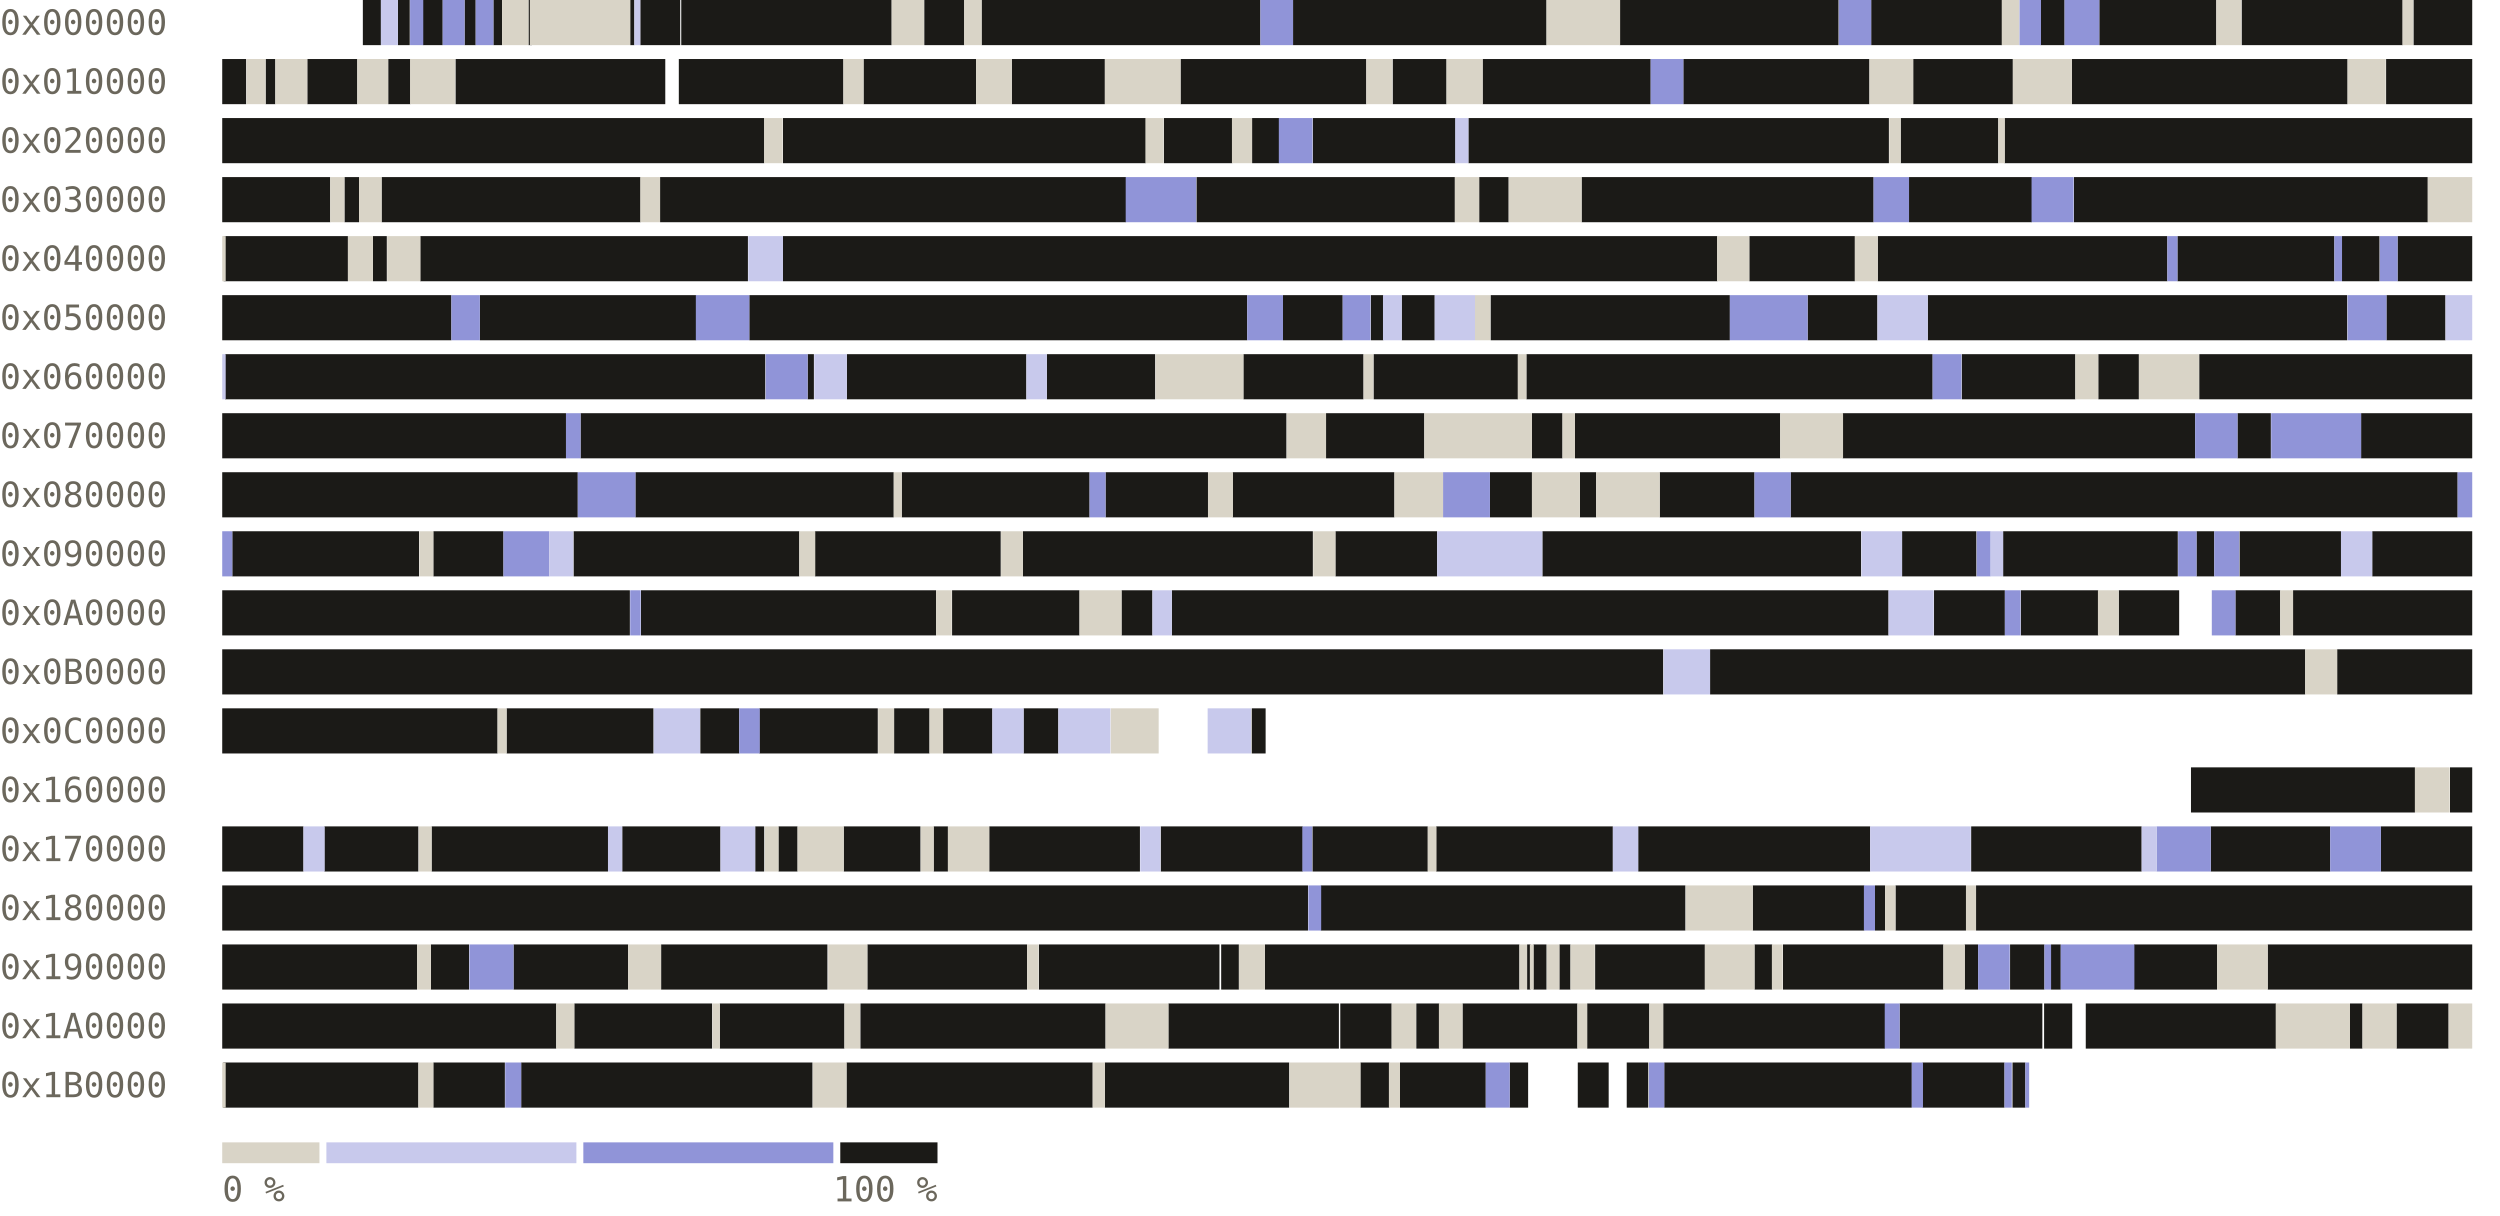
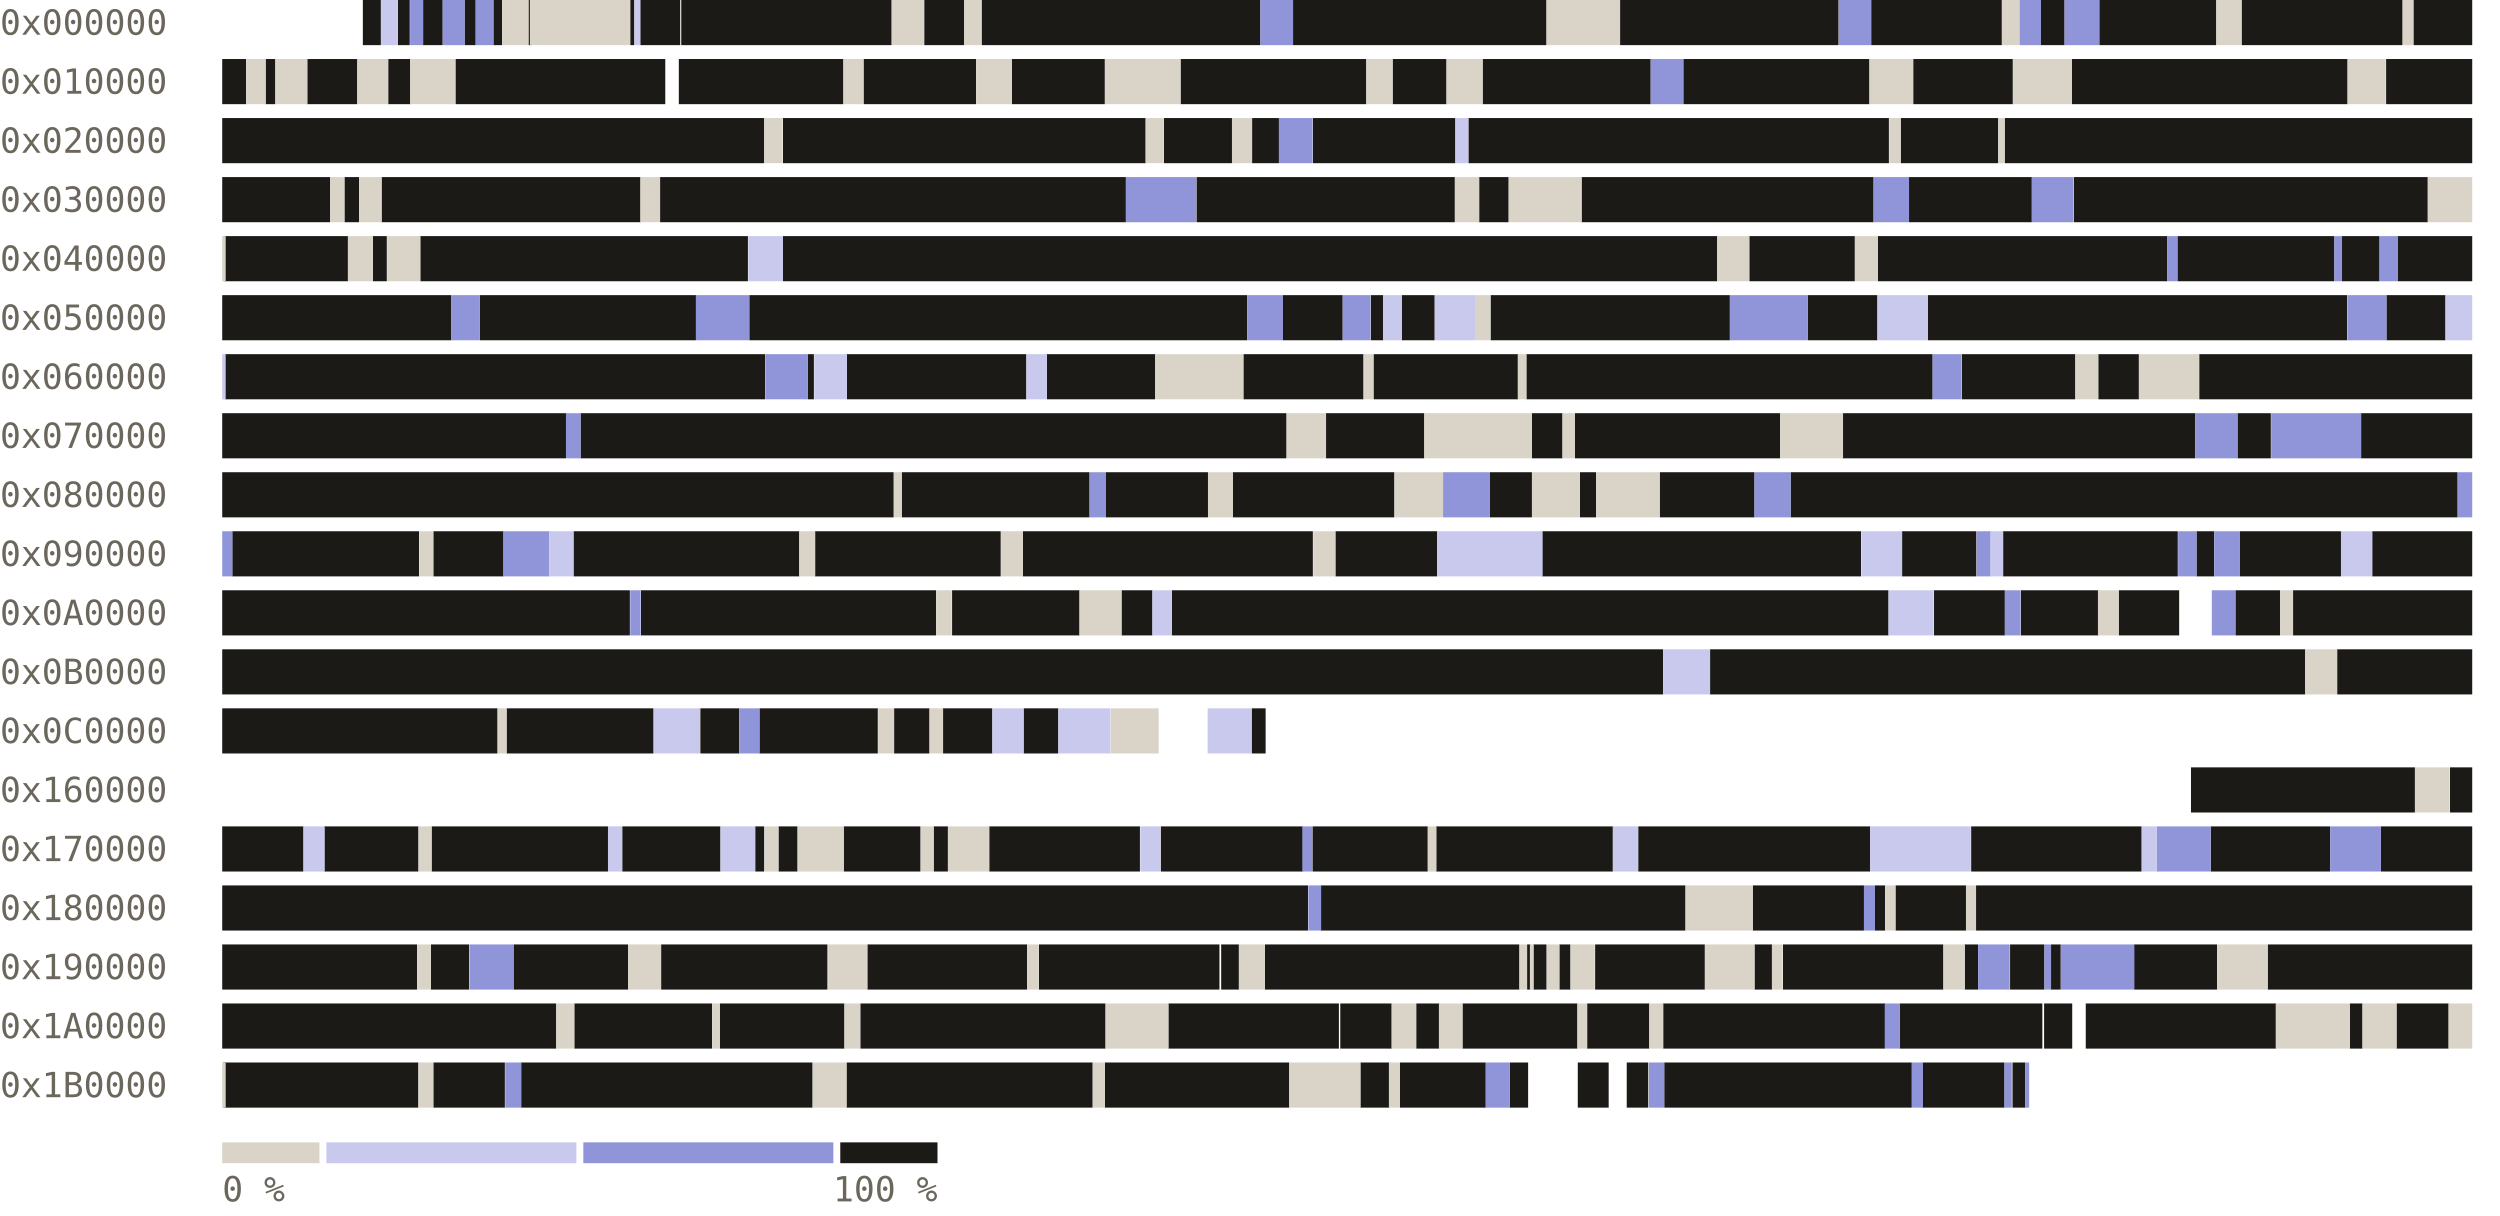
<svg xmlns="http://www.w3.org/2000/svg" viewBox="0 0 720 350" width="720" height="350">
  <style>text{font:10px monospace;fill:#6b675c}.q0{fill:#d9d4c7}.q1{fill:#e3e2f2}.q2{fill:#d6d6ef}.q3{fill:#c8c9ec}.q4{fill:#babce8}.q5{fill:#acafe4}.q6{fill:#9ea2df}.q7{fill:#9094d8}.q8{fill:#8186cf}.q9{fill:#7277c4}.q10{fill:#1b1a17}@media (prefers-color-scheme:dark){text{fill:#a8a293}.q0{fill:#4a463d}.q1{fill:#35375a}.q2{fill:#3c3f66}.q3{fill:#444772}.q4{fill:#4d517f}.q5{fill:#575b8c}.q6{fill:#62669a}.q7{fill:#6e72a8}.q8{fill:#7b7fb6}.q9{fill:#888cc4}.q10{fill:#d6d0bd}}</style>
  <text x="0" y="10">0x000000</text>
  <text x="0" y="27">0x010000</text>
  <text x="0" y="44">0x020000</text>
  <text x="0" y="61">0x030000</text>
  <text x="0" y="78">0x040000</text>
  <text x="0" y="95">0x050000</text>
  <text x="0" y="112">0x060000</text>
  <text x="0" y="129">0x070000</text>
  <text x="0" y="146">0x080000</text>
  <text x="0" y="163">0x090000</text>
  <text x="0" y="180">0x0A0000</text>
  <text x="0" y="197">0x0B0000</text>
  <text x="0" y="214">0x0C0000</text>
  <text x="0" y="231">0x160000</text>
  <text x="0" y="248">0x170000</text>
  <text x="0" y="265">0x180000</text>
  <text x="0" y="282">0x190000</text>
  <text x="0" y="299">0x1A0000</text>
  <text x="0" y="316">0x1B0000</text>
-   <path class="q10" d="M104.5 0h5.2v13h-5.2zM114.6 0h3.4v13h-3.4zM121.8 0h5.7v13h-5.7zM133.8 0h3.2v13h-3.2zM142.1 0h2.5v13h-2.5zM152.2 0h1v13h-1zM181.5 0h1.2v13h-1.2zM184.4 0h11.5v13h-11.5zM196.2 0h60.6v13h-60.6zM266.2 0h11.5v13h-11.5zM282.7 0h80.3v13h-80.3zM372.4 0h73v13h-73zM466.5 0h63v13h-63zM538.9 0h37.7v13h-37.7zM587.7 0h6.9v13h-6.9zM604.6 0h33.7v13h-33.7zM645.6 0h46.4v13h-46.4zM695.1 0h16.9v13h-16.9zM64 17h6.9v13h-6.9zM76.5 17h2.8v13h-2.8zM88.5 17h14.4v13h-14.4zM111.8 17h6.4v13h-6.4zM131.2 17h60.4v13h-60.4zM195.5 17h47.4v13h-47.4zM248.7 17h32.4v13h-32.4zM291.4 17h26.8v13h-26.8zM340 17h53.5v13h-53.5zM401.1 17h15.5v13h-15.5zM427 17h48.4v13h-48.4zM484.8 17h53.6v13h-53.6zM551 17h28.7v13h-28.7zM596.7 17h79.4v13h-79.4zM687.2 17h24.8v13h-24.8zM64 34h156.1v13h-156.1zM225.5 34h104.5v13h-104.5zM335.2 34h19.7v13h-19.7zM360.6 34h7.8v13h-7.8zM378.1 34h41.1v13h-41.1zM422.9 34h121.1v13h-121.1zM547.4 34h28.1v13h-28.1zM577.3 34h134.7v13h-134.7zM64 51h31.1v13h-31.1zM99.2 51h4.2v13h-4.2zM109.9 51h74.6v13h-74.6zM190.1 51h134.2v13h-134.2zM344.6 51h74.4v13h-74.4zM426 51h8.5v13h-8.5zM455.5 51h84.1v13h-84.1zM549.8 51h35.4v13h-35.4zM597.3 51h101.9v13h-101.9zM64.4 68h35.8v13h-35.8zM107.4 68h4v13h-4zM121 68h94.4v13h-94.4zM225.5 68h269.1v13h-269.1zM503.8 68h30.4v13h-30.4zM540.8 68h83.4v13h-83.4zM627.1 68h45.2v13h-45.2zM674.5 68h10.8v13h-10.8zM690.5 68h21.5v13h-21.5zM64 85h66v13h-66zM138.2 85h62.3v13h-62.3zM215.8 85h143.4v13h-143.4zM369.5 85h17.2v13h-17.2zM394.8 85h3.6v13h-3.6zM403.7 85h9.5v13h-9.5zM429.3 85h68.9v13h-68.9zM520.6 85h20.1v13h-20.1zM555.2 85h120.8v13h-120.8zM687.3 85h17v13h-17zM64.8 102h155.6v13h-155.6zM232.6 102h1.8v13h-1.8zM243.9 102h51.7v13h-51.7zM301.5 102h31.2v13h-31.2zM358.1 102h34.6v13h-34.6zM395.6 102h41.6v13h-41.6zM439.6 102h117v13h-117zM565 102h32.7v13h-32.7zM604.3 102h11.7v13h-11.7zM633.4 102h78.6v13h-78.6zM64 119h99v13h-99zM167.2 119h203.3v13h-203.3zM381.9 119h28.3v13h-28.3zM441.2 119h8.8v13h-8.8zM453.6 119h59.1v13h-59.1zM530.7 119h101.5v13h-101.5zM644.4 119h9.6v13h-9.6zM680 119h32v13h-32zM64 136h102.4v13h-102.4zM183 136h74.4v13h-74.4zM259.7 136h54.1v13h-54.1zM318.4 136h29.5v13h-29.5zM355 136h46.6v13h-46.6zM429.1 136h12.1v13h-12.1zM455 136h4.7v13h-4.7zM478 136h27.3v13h-27.3zM515.7 136h192.1v13h-192.1zM66.9 153h53.8v13h-53.8zM124.8 153h20.2v13h-20.2zM165.2 153h65v13h-65zM234.7 153h53.5v13h-53.5zM294.6 153h83.5v13h-83.5zM384.6 153h29.3v13h-29.3zM444.2 153h91.8v13h-91.8zM547.8 153h21.4v13h-21.4zM576.9 153h50.3v13h-50.3zM632.6 153h5.1v13h-5.1zM645 153h29.2v13h-29.2zM683.2 153h28.8v13h-28.8zM64 170h117.4v13h-117.4zM184.6 170h85v13h-85zM274.2 170h36.7v13h-36.7zM323 170h8.9v13h-8.9zM337.5 170h206.4v13h-206.4zM557 170h20.4v13h-20.4zM582 170h22.3v13h-22.3zM610.2 170h17.4v13h-17.4zM643.8 170h12.9v13h-12.9zM660.4 170h51.6v13h-51.6zM64 187h415v13h-415zM492.5 187h171.4v13h-171.4zM673.1 187h38.9v13h-38.9zM64 204h79.3v13h-79.3zM145.9 204h42.3v13h-42.3zM201.7 204h11.2v13h-11.2zM218.7 204h34.1v13h-34.1zM257.5 204h10.2v13h-10.2zM271.6 204h14.2v13h-14.2zM294.8 204h10v13h-10zM360.5 204h4v13h-4zM631 221h64.5v13h-64.5zM705.6 221h6.4v13h-6.4zM64 238h23.4v13h-23.4zM93.4 238h27.1v13h-27.1zM124.3 238h50.8v13h-50.8zM179.2 238h28.3v13h-28.3zM217.5 238h2.6v13h-2.6zM224.2 238h5.5v13h-5.5zM243 238h22.1v13h-22.1zM268.9 238h4.1v13h-4.1zM284.9 238h43.4v13h-43.4zM334.3 238h40.9v13h-40.9zM378 238h33.2v13h-33.2zM413.6 238h50.9v13h-50.9zM471.8 238h66.8v13h-66.8zM567.7 238h49.1v13h-49.1zM636.7 238h34.4v13h-34.4zM685.7 238h26.3v13h-26.3zM64 255h312.7v13h-312.7zM380.4 255h105v13h-105zM504.8 255h32.1v13h-32.1zM540 255h2.9v13h-2.9zM545.9 255h20.3v13h-20.3zM569.1 255h142.9v13h-142.9zM64 272h56.1v13h-56.1zM124.1 272h11v13h-11zM147.9 272h33v13h-33zM190.4 272h47.9v13h-47.9zM249.8 272h46v13h-46zM299.2 272h52v13h-52zM351.7 272h5.1v13h-5.1zM364.3 272h73.3v13h-73.3zM439.8 272h1v13h-1zM441.6 272h3.8v13h-3.8zM449.1 272h3.2v13h-3.2zM459.4 272h31.6v13h-31.6zM505.3 272h5.1v13h-5.1zM513.5 272h46.2v13h-46.2zM565.8 272h3.9v13h-3.9zM578.9 272h9.9v13h-9.9zM590.7 272h2.8v13h-2.8zM614.6 272h23.9v13h-23.9zM653.1 272h58.9v13h-58.9zM64 289h96.2v13h-96.2zM165.4 289h39.7v13h-39.7zM207.3 289h35.9v13h-35.9zM247.8 289h70.6v13h-70.6zM336.5 289h49.1v13h-49.1zM386 289h14.8v13h-14.8zM407.9 289h6.6v13h-6.6zM421.2 289h33.1v13h-33.1zM457.1 289h17.9v13h-17.9zM479 289h63.9v13h-63.9zM547.1 289h41.1v13h-41.1zM588.7 289h8.1v13h-8.1zM600.7 289h54.8v13h-54.8zM676.8 289h3.6v13h-3.6zM690.2 289h15v13h-15zM64.3 306h56.2v13h-56.2zM124.8 306h20.6v13h-20.6zM150.1 306h83.9v13h-83.9zM243.8 306h70.9v13h-70.9zM318.2 306h53.1v13h-53.1zM391.8 306h8.3v13h-8.3zM403.2 306h24.7v13h-24.7zM434.8 306h5.3v13h-5.3zM454.4 306h8.9v13h-8.9zM468.5 306h6.2v13h-6.2zM479.3 306h71.3v13h-71.3zM553.7 306h23.6v13h-23.6zM579.6 306h3.7v13h-3.7z" />
-   <path class="q7" d="M118.1 0h3.8v13h-3.8zM127.5 0h6.3v13h-6.3zM137 0h5.1v13h-5.1zM363 0h9.4v13h-9.4zM529.6 0h9.3v13h-9.3zM581.6 0h6.2v13h-6.2zM594.6 0h10v13h-10zM475.4 17h9.4v13h-9.4zM368.3 34h9.7v13h-9.7zM324.2 51h20.3v13h-20.3zM539.6 51h10.2v13h-10.2zM585.1 51h12.1v13h-12.1zM624.2 68h2.9v13h-2.9zM672.3 68h2.2v13h-2.2zM685.4 68h5.1v13h-5.1zM130 85h8.2v13h-8.2zM200.4 85h15.4v13h-15.4zM359.2 85h10.3v13h-10.3zM386.7 85h8v13h-8zM498.2 85h22.4v13h-22.4zM676.1 85h11.2v13h-11.2zM220.5 102h12.1v13h-12.1zM556.6 102h8.3v13h-8.3zM163 119h4.2v13h-4.2zM632.2 119h12.2v13h-12.2zM654.1 119h25.9v13h-25.9zM166.4 136h16.6v13h-16.6zM313.8 136h4.6v13h-4.6zM415.6 136h13.5v13h-13.5zM505.3 136h10.4v13h-10.4zM707.8 136h4.2v13h-4.2zM64 153h2.9v13h-2.9zM145 153h13.2v13h-13.2zM569.3 153h4v13h-4zM627.3 153h5.3v13h-5.3zM637.7 153h7.2v13h-7.2zM181.5 170h3v13h-3zM577.4 170h4.5v13h-4.5zM637 170h6.8v13h-6.8zM212.9 204h5.9v13h-5.9zM375.1 238h2.8v13h-2.8zM621.1 238h15.6v13h-15.6zM671.1 238h14.6v13h-14.6zM376.8 255h3.7v13h-3.7zM536.8 255h3.2v13h-3.2zM135.2 272h12.7v13h-12.7zM569.7 272h9.1v13h-9.1zM588.8 272h1.9v13h-1.9zM593.5 272h21.2v13h-21.2zM542.8 289h4.3v13h-4.3zM145.5 306h4.6v13h-4.6zM427.9 306h6.9v13h-6.9zM474.9 306h4.4v13h-4.4zM550.6 306h3.2v13h-3.2zM577.3 306h2.1v13h-2.1zM583.3 306h1.1v13h-1.1z" />
+   <path class="q10" d="M104.5 0h5.2v13h-5.2zM114.6 0h3.4v13h-3.4zM121.8 0h5.7v13h-5.7zM133.8 0h3.2v13h-3.2zM142.1 0h2.5v13h-2.5zM152.2 0h1v13h-1zM181.5 0h1.2v13h-1.2zM184.4 0h11.5v13h-11.5zM196.2 0h60.6v13h-60.6zM266.2 0h11.5v13h-11.5zM282.7 0h80.3v13h-80.3zM372.4 0h73v13h-73zM466.5 0h63v13h-63zM538.9 0h37.7v13h-37.7zM587.7 0h6.9v13h-6.9zM604.6 0h33.7v13h-33.7zM645.6 0h46.4v13h-46.4zM695.1 0h16.9v13h-16.9zM64 17h6.9v13h-6.9zM76.5 17h2.8v13h-2.8zM88.5 17h14.4v13h-14.4zM111.8 17h6.4v13h-6.4zM131.2 17h60.4v13h-60.4zM195.5 17h47.4v13h-47.4zM248.7 17h32.4v13h-32.4zM291.4 17h26.8v13h-26.8zM340 17h53.5v13h-53.5zM401.1 17h15.5v13h-15.5zM427 17h48.4v13h-48.4zM484.8 17h53.6v13h-53.6zM551 17h28.7v13h-28.7zM596.7 17h79.4v13h-79.4zM687.2 17h24.8v13h-24.8zM64 34h156.1v13h-156.1zM225.5 34h104.5v13h-104.5zM335.2 34h19.7v13h-19.7zM360.6 34h7.8v13h-7.8zM378.1 34h41.1v13h-41.1zM422.9 34h121.1v13h-121.1zM547.4 34h28.1v13h-28.1zM577.3 34h134.7v13h-134.7zM64 51h31.1v13h-31.1zM99.2 51h4.2v13h-4.2zM109.9 51h74.6v13h-74.6zM190.1 51h134.2v13h-134.2zM344.6 51h74.4v13h-74.4zM426 51h8.5v13h-8.5zM455.5 51h84.1v13h-84.1zM549.8 51h35.4v13h-35.4zM597.3 51h101.9v13h-101.9zM64.4 68h35.8v13h-35.8zM107.4 68h4v13h-4zM121 68h94.4v13h-94.4zM225.5 68h269.1v13h-269.1zM503.8 68h30.4v13h-30.4zM540.8 68h83.4v13h-83.4zM627.1 68h45.2v13h-45.2zM674.5 68h10.8v13h-10.8zM690.5 68h21.5v13h-21.5zM64 85h66v13h-66zM138.2 85h62.3v13h-62.3zM215.8 85h143.4v13h-143.4zM369.5 85h17.2v13h-17.2zM394.8 85h3.6v13h-3.6zM403.7 85h9.5v13h-9.5zM429.3 85h68.9v13h-68.9zM520.6 85h20.1v13h-20.1zM555.2 85h120.8v13h-120.8zM687.3 85h17v13h-17zM64.8 102h155.6v13h-155.6zM232.6 102h1.8v13h-1.8zM243.9 102h51.7v13h-51.7zM301.5 102h31.2v13h-31.2zM358.1 102h34.6v13h-34.6zM395.6 102h41.6v13h-41.6zM439.6 102h117v13h-117zM565 102h32.7v13h-32.7zM604.3 102h11.7v13h-11.7zM633.4 102h78.6v13h-78.6zM64 119h99v13h-99zM167.2 119h203.3v13h-203.3zM381.9 119h28.3v13h-28.3zM441.2 119h8.8v13h-8.8zM453.6 119h59.1v13h-59.1zM530.7 119h101.5v13h-101.5zM644.4 119h9.6v13h-9.6zM680 119h32v13h-32zM64 136h193.4v13h-193.4zM259.7 136h54.1v13h-54.1zM318.4 136h29.5v13h-29.5zM355 136h46.6v13h-46.6zM429.1 136h12.1v13h-12.1zM455 136h4.7v13h-4.7zM478 136h27.3v13h-27.3zM515.7 136h192.1v13h-192.1zM66.9 153h53.8v13h-53.8zM124.8 153h20.2v13h-20.2zM165.2 153h65v13h-65zM234.7 153h53.5v13h-53.5zM294.6 153h83.5v13h-83.5zM384.6 153h29.3v13h-29.3zM444.2 153h91.8v13h-91.8zM547.8 153h21.4v13h-21.4zM576.9 153h50.3v13h-50.3zM632.6 153h5.1v13h-5.1zM645 153h29.2v13h-29.2zM683.2 153h28.8v13h-28.8zM64 170h117.4v13h-117.4zM184.6 170h85v13h-85zM274.2 170h36.7v13h-36.7zM323 170h8.9v13h-8.9zM337.5 170h206.4v13h-206.4zM557 170h20.4v13h-20.4zM582 170h22.3v13h-22.3zM610.2 170h17.4v13h-17.4zM643.8 170h12.9v13h-12.9zM660.4 170h51.6v13h-51.6zM64 187h415v13h-415zM492.5 187h171.4v13h-171.4zM673.1 187h38.9v13h-38.9zM64 204h79.3v13h-79.3zM145.9 204h42.3v13h-42.3zM201.7 204h11.2v13h-11.2zM218.7 204h34.1v13h-34.1zM257.5 204h10.2v13h-10.2zM271.6 204h14.2v13h-14.2zM294.8 204h10v13h-10zM360.5 204h4v13h-4zM631 221h64.5v13h-64.5zM705.6 221h6.4v13h-6.4zM64 238h23.4v13h-23.4zM93.4 238h27.1v13h-27.1zM124.3 238h50.8v13h-50.8zM179.2 238h28.3v13h-28.3zM217.5 238h2.6v13h-2.6zM224.2 238h5.5v13h-5.5zM243 238h22.1v13h-22.1zM268.9 238h4.1v13h-4.1zM284.9 238h43.4v13h-43.4zM334.3 238h40.9v13h-40.9zM378 238h33.2v13h-33.2zM413.6 238h50.9v13h-50.9zM471.8 238h66.8v13h-66.8zM567.7 238h49.1v13h-49.1zM636.7 238h34.4v13h-34.4zM685.7 238h26.3v13h-26.3zM64 255h312.7v13h-312.7zM380.4 255h105v13h-105zM504.8 255h32.1v13h-32.1zM540 255h2.9v13h-2.9zM545.9 255h20.3v13h-20.3zM569.1 255h142.9v13h-142.9zM64 272h56.1v13h-56.1zM124.1 272h11v13h-11zM147.9 272h33v13h-33zM190.4 272h47.9v13h-47.9zM249.8 272h46v13h-46zM299.2 272h52v13h-52zM351.7 272h5.1v13h-5.1zM364.3 272h73.3v13h-73.3zM439.8 272h1v13h-1zM441.6 272h3.8v13h-3.8zM449.1 272h3.2v13h-3.2zM459.4 272h31.6v13h-31.6zM505.3 272h5.1v13h-5.1zM513.5 272h46.2v13h-46.2zM565.8 272h3.9v13h-3.9zM578.9 272h9.9v13h-9.9zM590.7 272h2.8v13h-2.8zM614.6 272h23.9v13h-23.9zM653.1 272h58.9v13h-58.9zM64 289h96.2v13h-96.2zM165.4 289h39.7v13h-39.7zM207.3 289h35.9v13h-35.9zM247.8 289h70.6v13h-70.6zM336.5 289h49.1v13h-49.1zM386 289h14.8v13h-14.8zM407.9 289h6.6v13h-6.6zM421.2 289h33.1v13h-33.1zM457.1 289h17.9v13h-17.9zM479 289h63.9v13h-63.9zM547.1 289h41.1v13h-41.1zM588.7 289h8.1v13h-8.1zM600.7 289h54.8v13h-54.8zM676.8 289h3.6v13h-3.6zM690.2 289h15v13h-15zM64.3 306h56.2v13h-56.2zM124.8 306h20.6v13h-20.6zM150.1 306h83.9v13h-83.9zM243.8 306h70.9v13h-70.9zM318.2 306h53.1v13h-53.1zM391.8 306h8.3v13h-8.3zM403.2 306h24.7v13h-24.7zM434.8 306h5.3v13h-5.3zM454.4 306h8.9v13h-8.9zM468.5 306h6.2v13h-6.2zM479.3 306h71.3v13h-71.3zM553.7 306h23.6v13h-23.6zM579.6 306h3.7v13h-3.7z" />
+   <path class="q7" d="M118.1 0h3.8v13h-3.8zM127.5 0h6.3v13h-6.3zM137 0h5.1v13h-5.1zM363 0h9.4v13h-9.4zM529.6 0h9.3v13h-9.3zM581.6 0h6.2v13h-6.2zM594.6 0h10v13h-10zM475.4 17h9.4v13h-9.4zM368.3 34h9.7v13h-9.7zM324.2 51h20.3v13h-20.3zM539.6 51h10.2v13h-10.2zM585.1 51h12.1v13h-12.1zM624.2 68h2.9v13h-2.9zM672.3 68h2.2v13h-2.2zM685.4 68h5.1v13h-5.1zM130 85h8.2v13h-8.2zM200.4 85h15.4v13h-15.4zM359.2 85h10.3v13h-10.3zM386.7 85h8v13h-8zM498.2 85h22.4v13h-22.4zM676.1 85h11.2v13h-11.2zM220.5 102h12.1v13h-12.1zM556.6 102h8.3v13h-8.3zM163 119h4.2v13h-4.2zM632.2 119h12.2v13h-12.2zM654.1 119h25.9v13h-25.9zM313.8 136h4.6v13h-4.6zM415.6 136h13.5v13h-13.5zM505.3 136h10.4v13h-10.4zM707.8 136h4.2v13h-4.2zM64 153h2.9v13h-2.9zM145 153h13.2v13h-13.2zM569.3 153h4v13h-4zM627.3 153h5.3v13h-5.3zM637.7 153h7.2v13h-7.2zM181.5 170h3v13h-3zM577.4 170h4.5v13h-4.5zM637 170h6.8v13h-6.8zM212.9 204h5.9v13h-5.9zM375.1 238h2.8v13h-2.8zM621.1 238h15.6v13h-15.6zM671.1 238h14.6v13h-14.6zM376.8 255h3.7v13h-3.7zM536.8 255h3.2v13h-3.2zM135.2 272h12.7v13h-12.7zM569.7 272h9.1v13h-9.1zM588.8 272h1.9v13h-1.9zM593.5 272h21.2v13h-21.2zM542.8 289h4.3v13h-4.3zM145.5 306h4.6v13h-4.6zM427.9 306h6.9v13h-6.9zM474.9 306h4.4v13h-4.4zM550.6 306h3.2v13h-3.2zM577.3 306h2.1v13h-2.1zM583.3 306h1.1v13h-1.1z" />
  <path class="q3" d="M109.7 0h4.9v13h-4.9zM182.7 0h1.7v13h-1.7zM419.1 34h3.8v13h-3.8zM215.5 68h10v13h-10zM398.3 85h5.4v13h-5.4zM413.2 85h11.6v13h-11.6zM540.7 85h14.5v13h-14.5zM704.3 85h7.7v13h-7.7zM64 102h1v13h-1zM234.5 102h9.4v13h-9.4zM295.6 102h5.9v13h-5.9zM158.2 153h6.9v13h-6.9zM413.9 153h30.3v13h-30.3zM536.1 153h11.7v13h-11.7zM573.3 153h3.6v13h-3.6zM674.2 153h9v13h-9zM331.9 170h5.6v13h-5.6zM543.9 170h13v13h-13zM479.1 187h13.4v13h-13.4zM188.3 204h13.3v13h-13.3zM285.8 204h9v13h-9zM304.8 204h15v13h-15zM347.8 204h12.5v13h-12.5zM87.4 238h6.1v13h-6.1zM175.1 238h4.1v13h-4.1zM207.5 238h10v13h-10zM328.4 238h5.8v13h-5.8zM464.5 238h7.3v13h-7.3zM538.6 238h29v13h-29zM616.8 238h4.3v13h-4.3z" />
  <path class="q0" d="M144.6 0h7.6v13h-7.6zM152.6 0h28.9v13h-28.9zM256.8 0h9.3v13h-9.3zM277.7 0h5v13h-5zM445.4 0h21.2v13h-21.2zM576.5 0h5v13h-5zM638.3 0h7.2v13h-7.2zM691.9 0h3.1v13h-3.1zM71 17h5.5v13h-5.5zM79.3 17h9.2v13h-9.2zM102.9 17h8.9v13h-8.9zM118.1 17h13v13h-13zM242.9 17h5.8v13h-5.8zM281.1 17h10.3v13h-10.3zM318.2 17h21.8v13h-21.8zM393.5 17h7.5v13h-7.5zM416.6 17h10.4v13h-10.4zM538.4 17h12.6v13h-12.6zM579.7 17h17v13h-17zM676.1 17h11v13h-11zM220.1 34h5.3v13h-5.3zM329.9 34h5.2v13h-5.2zM354.8 34h5.8v13h-5.8zM544.1 34h3.3v13h-3.3zM575.5 34h1.9v13h-1.9zM95.1 51h4.1v13h-4.1zM103.4 51h6.5v13h-6.5zM184.4 51h5.7v13h-5.7zM419 51h7v13h-7zM434.5 51h21v13h-21zM699.2 51h12.8v13h-12.8zM64 68h1v13h-1zM100.2 68h7.2v13h-7.2zM111.5 68h9.6v13h-9.6zM494.5 68h9.3v13h-9.3zM534.2 68h6.6v13h-6.6zM424.8 85h4.4v13h-4.4zM332.8 102h25.3v13h-25.3zM392.7 102h2.8v13h-2.8zM437.1 102h2.5v13h-2.5zM597.7 102h6.6v13h-6.6zM616 102h17.3v13h-17.3zM370.6 119h11.3v13h-11.3zM410.2 119h31v13h-31zM450 119h3.6v13h-3.6zM512.7 119h18.1v13h-18.1zM257.4 136h2.3v13h-2.3zM347.9 136h7.2v13h-7.2zM401.6 136h14v13h-14zM441.2 136h13.8v13h-13.8zM459.7 136h18.3v13h-18.3zM120.8 153h4v13h-4zM230.2 153h4.6v13h-4.6zM288.3 153h6.3v13h-6.3zM378.2 153h6.4v13h-6.4zM269.6 170h4.5v13h-4.5zM310.9 170h12.1v13h-12.1zM604.2 170h6v13h-6zM656.7 170h3.7v13h-3.7zM663.9 187h9.2v13h-9.2zM143.3 204h2.6v13h-2.6zM252.9 204h4.6v13h-4.6zM267.7 204h3.9v13h-3.9zM319.9 204h13.8v13h-13.8zM695.5 221h10v13h-10zM120.6 238h3.7v13h-3.7zM220.3 238h3.9v13h-3.9zM229.7 238h13.3v13h-13.3zM265.2 238h3.7v13h-3.7zM273 238h11.9v13h-11.9zM411.2 238h2.5v13h-2.5zM485.5 255h19.3v13h-19.3zM542.9 255h3v13h-3zM566.2 255h2.9v13h-2.9zM120.1 272h4v13h-4zM180.9 272h9.5v13h-9.5zM238.5 272h11.3v13h-11.3zM295.8 272h3.3v13h-3.3zM356.8 272h7.5v13h-7.5zM437.6 272h2.2v13h-2.2zM440.6 272h1.1v13h-1.1zM445.5 272h3.6v13h-3.6zM452.3 272h7v13h-7zM491 272h14.3v13h-14.3zM510.3 272h3.1v13h-3.1zM559.7 272h6.2v13h-6.2zM638.5 272h14.6v13h-14.6zM160.2 289h5.2v13h-5.2zM205.2 289h2.1v13h-2.1zM243.2 289h4.5v13h-4.5zM318.4 289h18.1v13h-18.1zM400.8 289h7v13h-7zM414.4 289h6.8v13h-6.8zM454.3 289h2.8v13h-2.8zM475 289h4v13h-4zM655.4 289h21.4v13h-21.4zM680.4 289h9.8v13h-9.8zM705.2 289h6.8v13h-6.8zM64 306h1v13h-1zM120.5 306h4.3v13h-4.3zM234.1 306h9.7v13h-9.7zM314.7 306h3.5v13h-3.5zM371.4 306h20.4v13h-20.4zM400 306h3.2v13h-3.2z" />
  <rect class="q0" x="64" y="329" width="28" height="6" />
  <rect class="q3" x="94" y="329" width="72" height="6" />
  <rect class="q7" x="168" y="329" width="72" height="6" />
  <rect class="q10" x="242" y="329" width="28" height="6" />
  <text x="64" y="346">0 %</text>
  <text x="270" y="346" text-anchor="end">100 %</text>
</svg>
